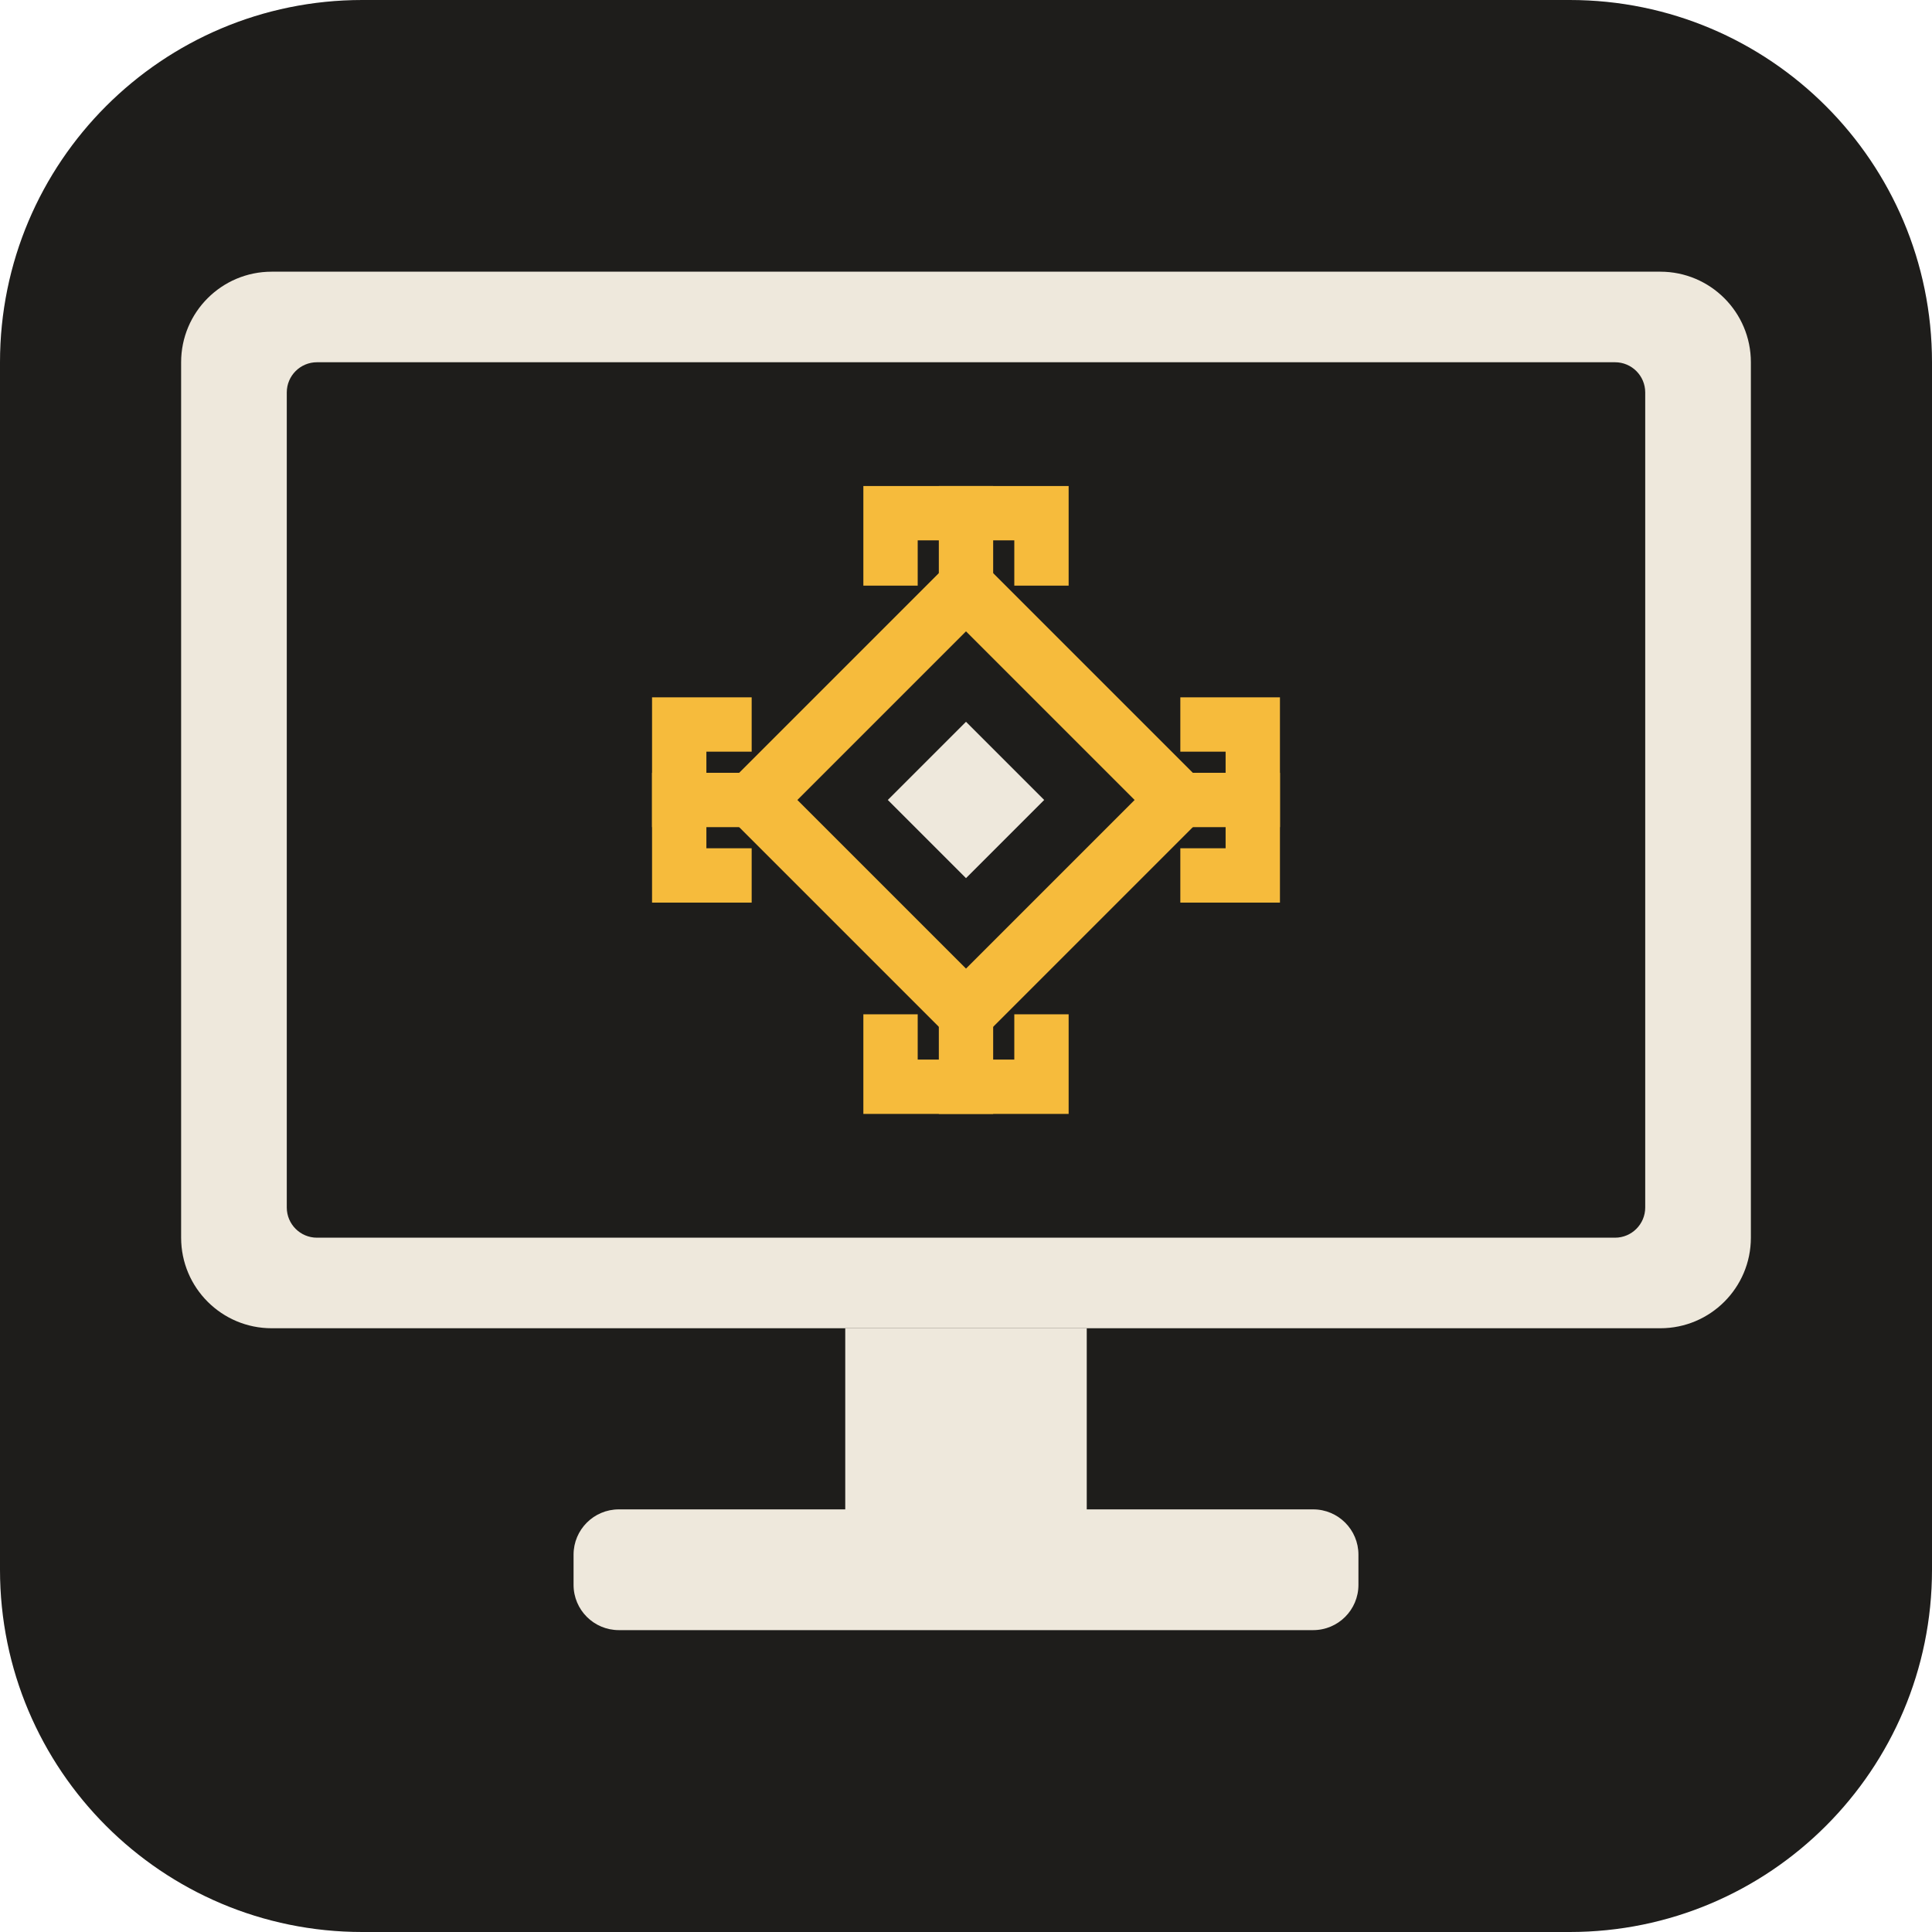
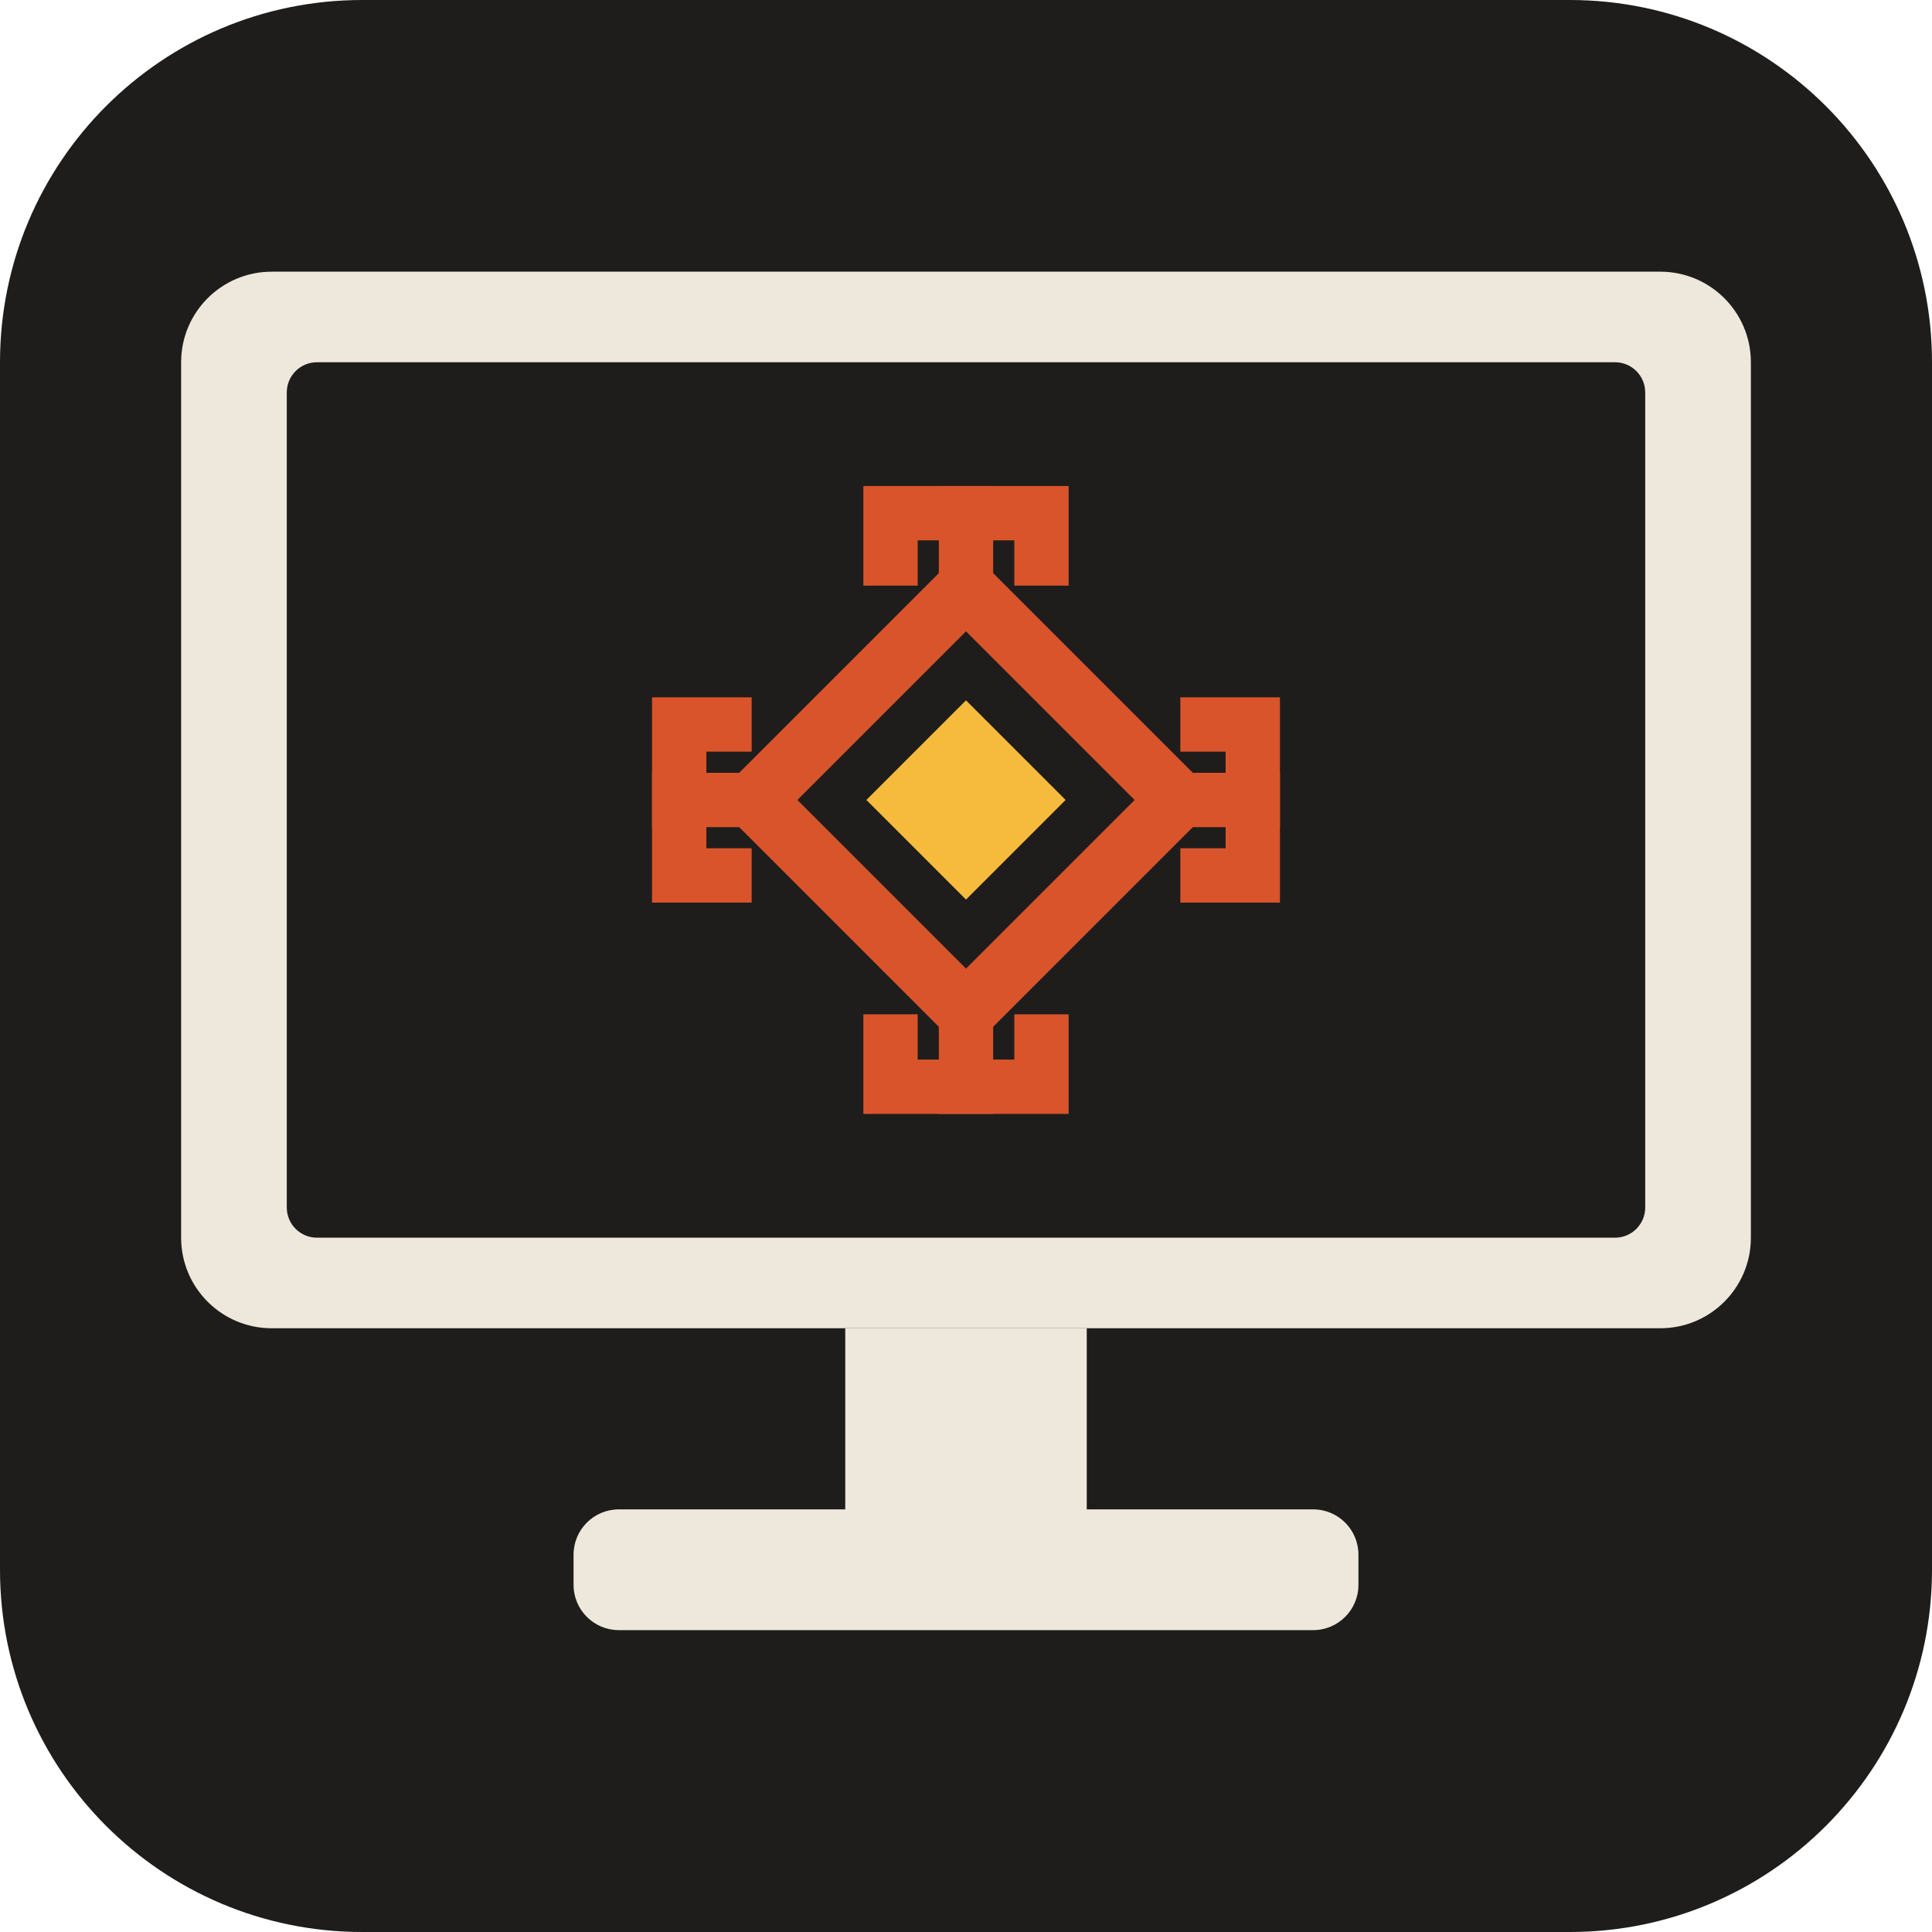
<svg xmlns="http://www.w3.org/2000/svg" viewBox="0 0 128 128" width="128" height="128">
  <rect width="128" height="128" rx="24" fill="#1e1d1b" />
  <rect x="12" y="18" width="104" height="70" rx="6" fill="#eee8dc" />
  <rect x="19" y="24" width="90" height="58" rx="2" fill="#1e1d1b" />
  <rect x="56" y="88" width="16" height="14" fill="#eee8dc" />
  <rect x="38" y="100" width="52" height="8" rx="3" fill="#eee8dc" />
-   <polygon points="64,39 78,53 64,67 50,53" fill="none" stroke="#f6bb3c" stroke-width="4" stroke-linejoin="miter" />
-   <polyline points="69.0,37.0 69.0,34.0 59.0,34.0 59.0,37.0" fill="none" stroke="#f6bb3c" stroke-width="3.6" stroke-linecap="square" stroke-linejoin="miter" />
-   <line x1="64" y1="39" x2="64" y2="34" stroke="#f6bb3c" stroke-width="3.6" stroke-linecap="square" />
-   <polyline points="80.0,58.0 83.0,58.0 83.0,48.0 80.0,48.0" fill="none" stroke="#f6bb3c" stroke-width="3.6" stroke-linecap="square" stroke-linejoin="miter" />
-   <line x1="78" y1="53" x2="83" y2="53" stroke="#f6bb3c" stroke-width="3.6" stroke-linecap="square" />
-   <polyline points="59.0,69.0 59.0,72.0 69.0,72.0 69.0,69.0" fill="none" stroke="#f6bb3c" stroke-width="3.6" stroke-linecap="square" stroke-linejoin="miter" />
-   <line x1="64" y1="67" x2="64" y2="72" stroke="#f6bb3c" stroke-width="3.6" stroke-linecap="square" />
-   <polyline points="48.0,48.0 45.0,48.0 45.0,58.0 48.0,58.0" fill="none" stroke="#f6bb3c" stroke-width="3.6" stroke-linecap="square" stroke-linejoin="miter" />
-   <line x1="50" y1="53" x2="45" y2="53" stroke="#f6bb3c" stroke-width="3.6" stroke-linecap="square" />
-   <polygon points="64,47.82 69.18,53 64,58.18 58.82,53" fill="#eee8dc" stroke="none" stroke-width="0" stroke-linejoin="miter" />
+   <polygon points="64,39 78,53 64,67 50,53" fill="none" stroke="#d9542b" stroke-width="4" stroke-linejoin="miter" />
+   <polyline points="69.0,37.0 69.0,34.0 59.0,34.0 59.0,37.0" fill="none" stroke="#d9542b" stroke-width="3.6" stroke-linecap="square" stroke-linejoin="miter" />
+   <line x1="64" y1="39" x2="64" y2="34" stroke="#d9542b" stroke-width="3.6" stroke-linecap="square" />
+   <polyline points="80.0,58.0 83.0,58.0 83.0,48.0 80.0,48.0" fill="none" stroke="#d9542b" stroke-width="3.6" stroke-linecap="square" stroke-linejoin="miter" />
+   <line x1="78" y1="53" x2="83" y2="53" stroke="#d9542b" stroke-width="3.6" stroke-linecap="square" />
+   <polyline points="59.0,69.0 59.0,72.0 69.0,72.0 69.0,69.0" fill="none" stroke="#d9542b" stroke-width="3.6" stroke-linecap="square" stroke-linejoin="miter" />
+   <line x1="64" y1="67" x2="64" y2="72" stroke="#d9542b" stroke-width="3.6" stroke-linecap="square" />
+   <polyline points="48.0,48.0 45.0,48.0 45.0,58.0 48.0,58.0" fill="none" stroke="#d9542b" stroke-width="3.6" stroke-linecap="square" stroke-linejoin="miter" />
+   <line x1="50" y1="53" x2="45" y2="53" stroke="#d9542b" stroke-width="3.6" stroke-linecap="square" />
+   <polygon points="64,46.4 70.6,53 64,59.6 57.4,53" fill="#f6bb3c" stroke="none" stroke-width="0" stroke-linejoin="miter" />
</svg>
